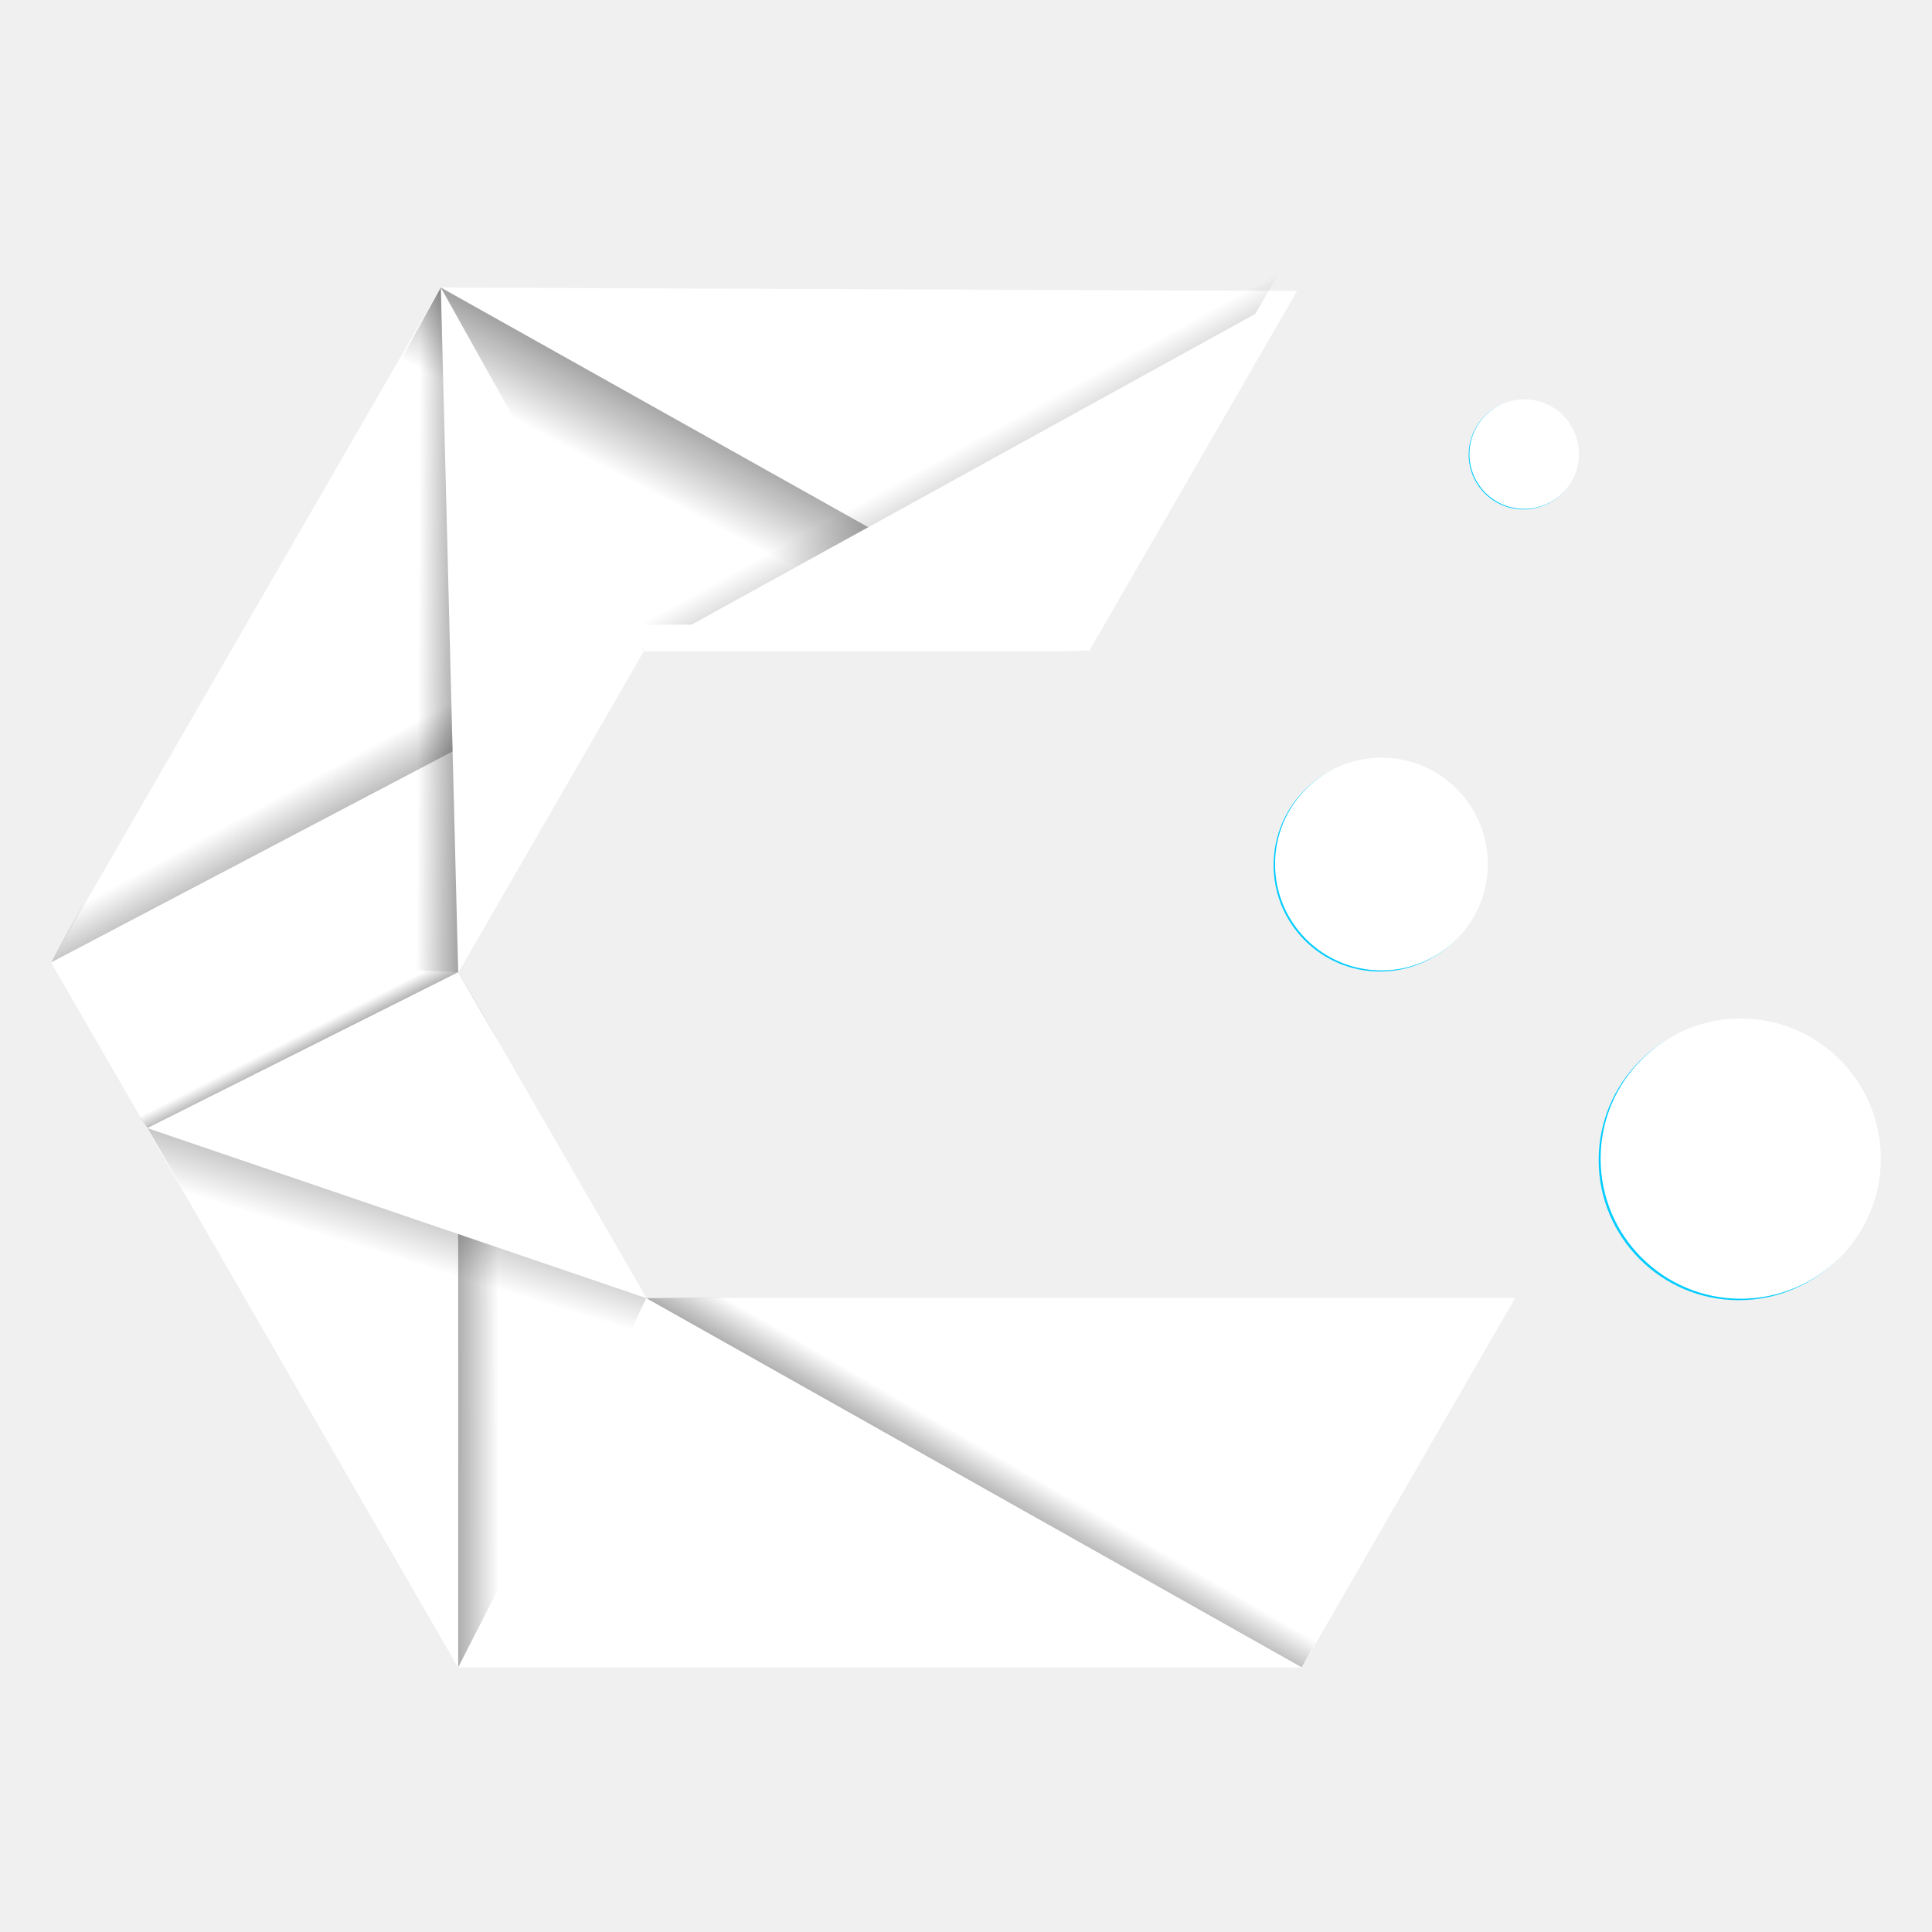
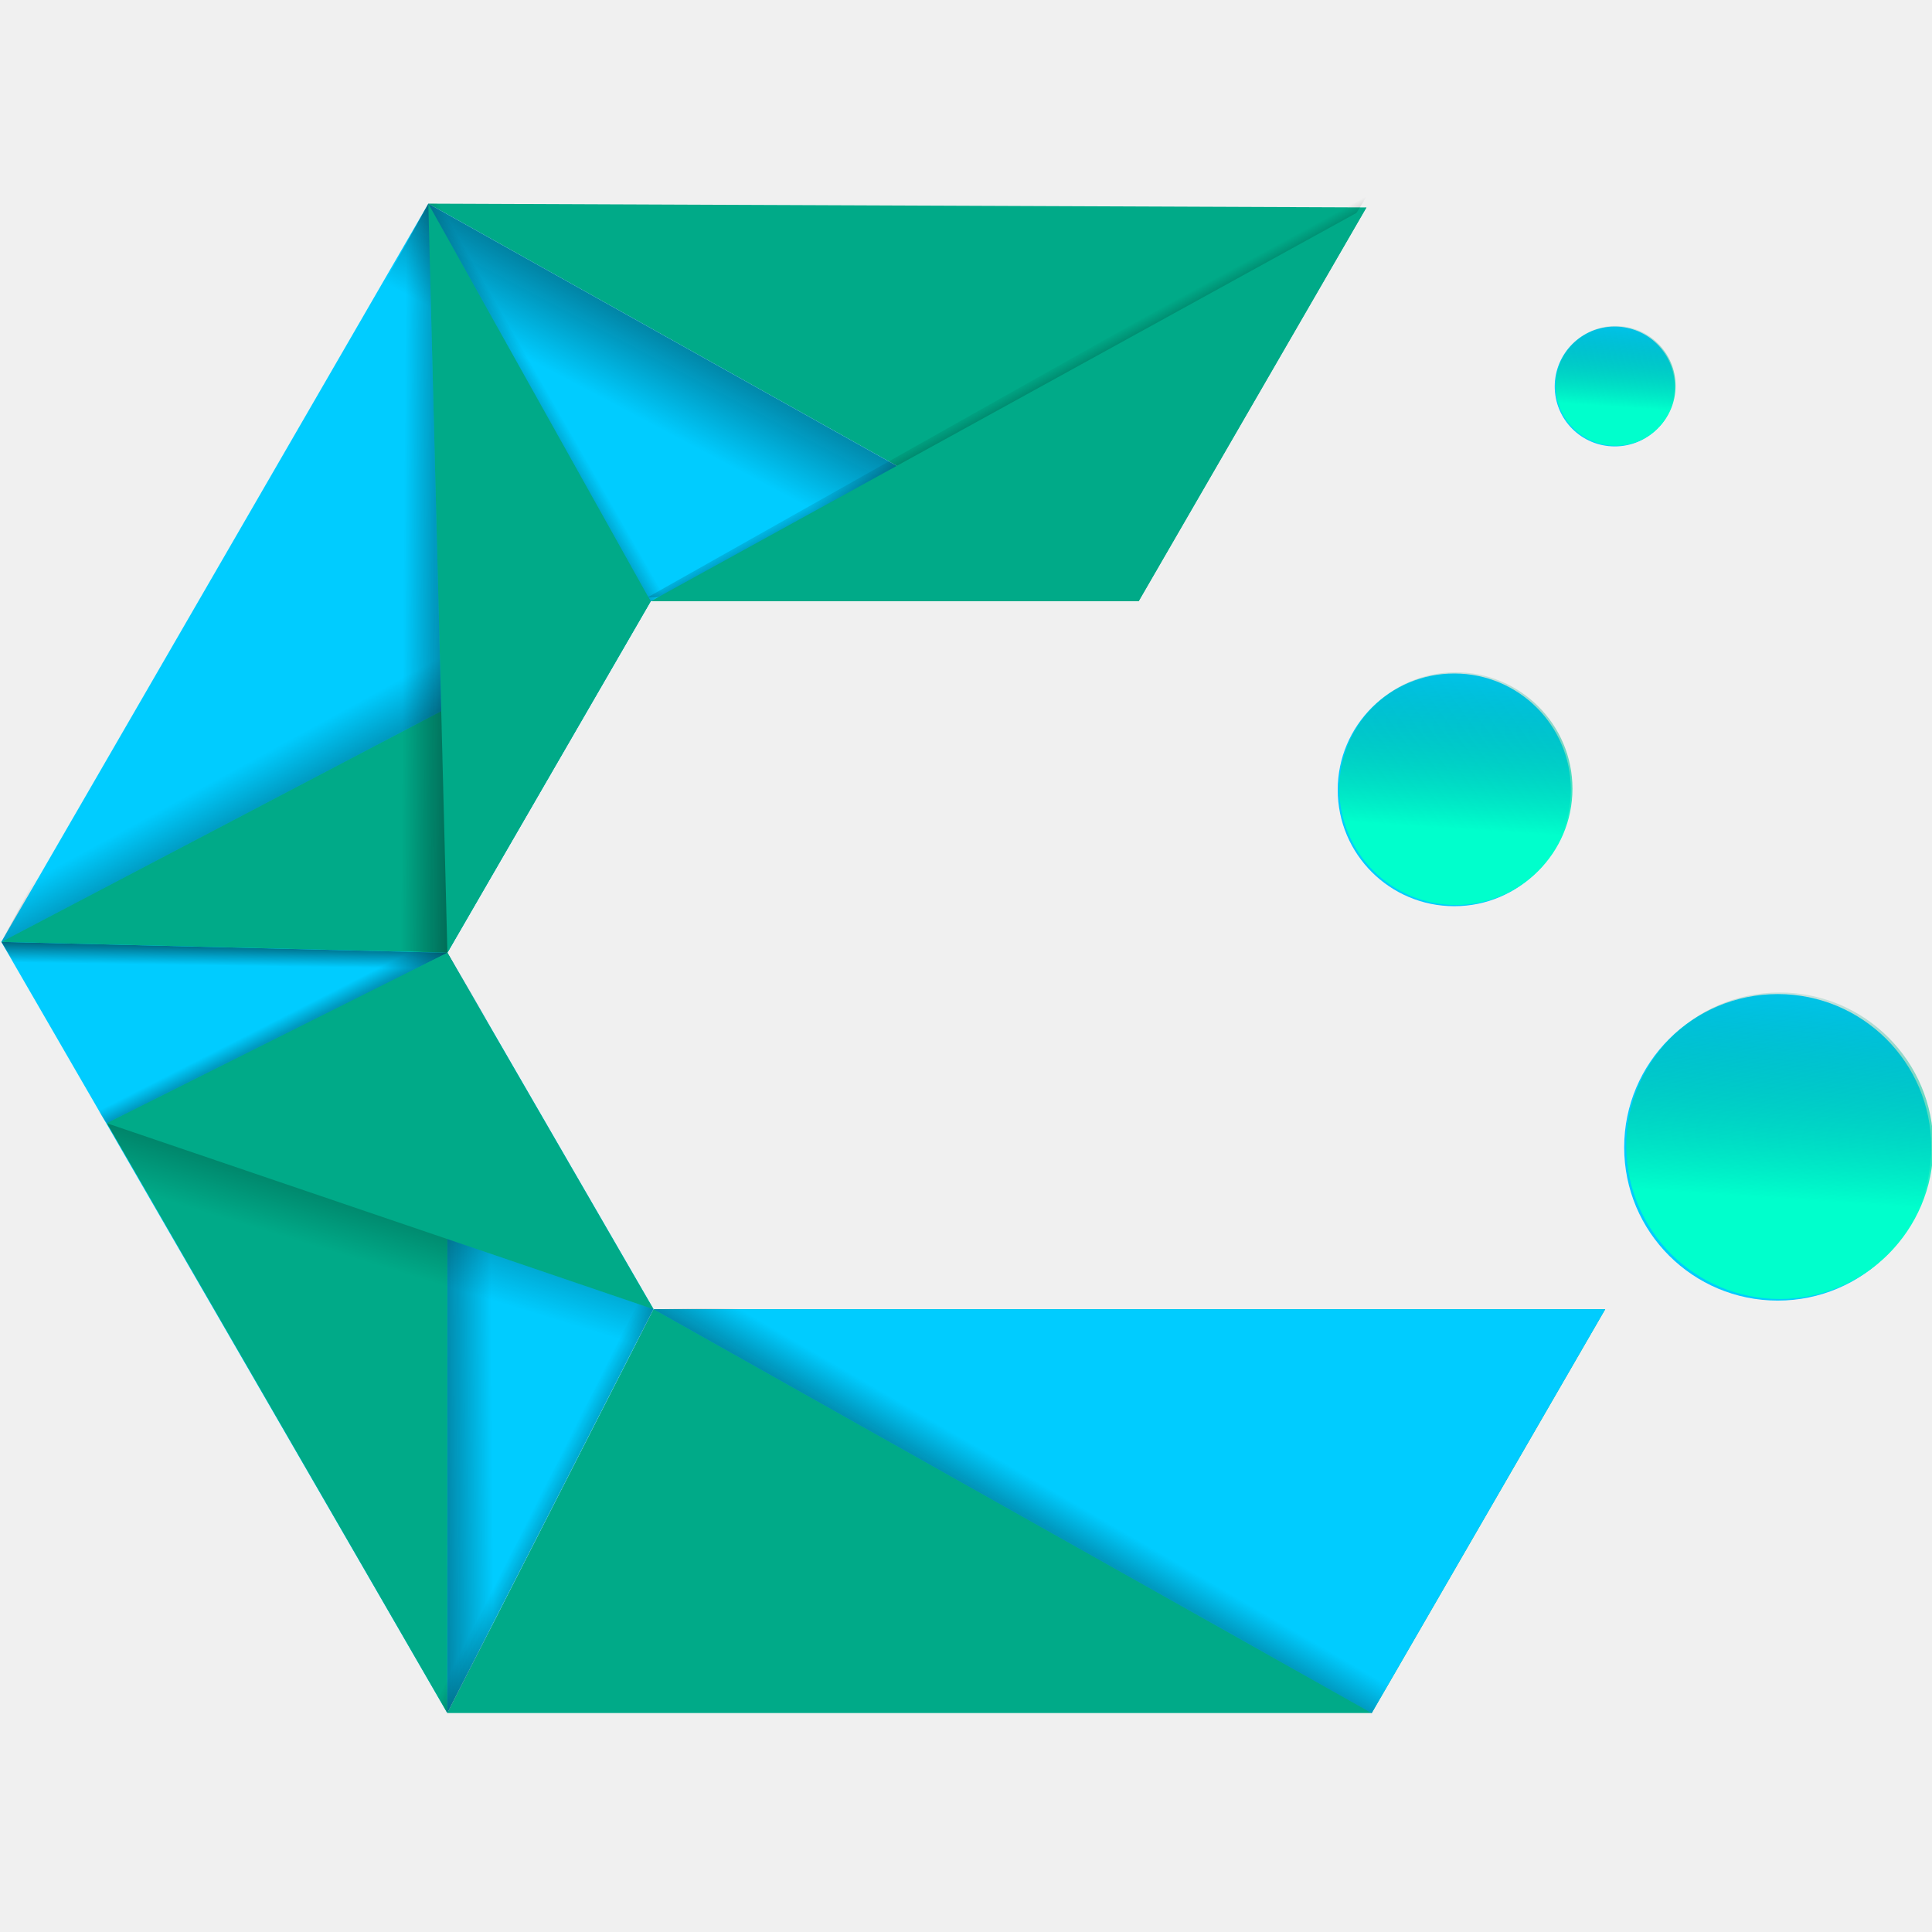
- <svg xmlns="http://www.w3.org/2000/svg" xmlns:xlink="http://www.w3.org/1999/xlink" width="64" height="64" version="1.1" viewBox="0 0 64 64" id="svg13595">
-   <defs id="defs13599">
-     <linearGradient xlink:href="#linearGradient4353" id="linearGradient5185" x1="994.809" y1="1533.278" x2="982.344" y2="1556.765" gradientUnits="userSpaceOnUse" gradientTransform="matrix(1.879836,0,0,1.879836,-1461.366,-2735.896)" />
+ <svg xmlns="http://www.w3.org/2000/svg" xmlns:xlink="http://www.w3.org/1999/xlink" id="SVGRoot" width="67.733" height="67.733" version="1.1" viewBox="0 0 17.921 17.921">
+   <defs>
+     <linearGradient id="linearGradient939" x1="237.19" x2="237.07" y1="296.2" y2="304.08" gradientTransform="matrix(.04476 0 0 .044679 -8.5923 -4.6302)" gradientUnits="userSpaceOnUse" xlink:href="#linearGradient937" />
+     <linearGradient id="linearGradient937">
+       <stop stop-color="#001313" offset="0" />
+       <stop stop-color="#001313" stop-opacity="0" offset="1" />
+     </linearGradient>
+     <linearGradient id="linearGradient5185" x1="994.81" x2="982.34" y1="1533.3" y2="1556.8" gradientTransform="matrix(.084141 0 0 .083989 -76.331 -126.67)" gradientUnits="userSpaceOnUse" xlink:href="#linearGradient4353" />
    <linearGradient id="linearGradient4353">
-       <stop style="stop-color:#020202;stop-opacity:1;" offset="0" id="stop4349" />
-       <stop style="stop-color:#020202;stop-opacity:0;" offset="1" id="stop4351" />
+       <stop stop-color="#020202" offset="0" />
+       <stop stop-color="#020202" stop-opacity="0" offset="1" />
    </linearGradient>
-     <linearGradient xlink:href="#linearGradient4353" id="linearGradient9102" x1="1031.179" y1="1597.906" x2="1018.429" y2="1574.738" gradientUnits="userSpaceOnUse" gradientTransform="matrix(1.879836,0,0,1.879836,-1475.893,-2775.73)" />
-     <linearGradient xlink:href="#linearGradient4353" id="linearGradient11890" x1="940.433" y1="1612.467" x2="930.589" y2="1594.47" gradientUnits="userSpaceOnUse" gradientTransform="matrix(1.879836,0,0,1.879836,-1461.366,-2735.896)" />
-     <linearGradient xlink:href="#linearGradient4353" id="linearGradient11670" x1="965.605" y1="1571.427" x2="951.661" y2="1571.345" gradientUnits="userSpaceOnUse" gradientTransform="matrix(1.879836,0,0,1.879836,-1461.366,-2735.896)" />
-     <linearGradient xlink:href="#linearGradient4353" id="linearGradient13770" x1="946.234" y1="1655.864" x2="961.373" y2="1655.846" gradientUnits="userSpaceOnUse" gradientTransform="matrix(1.879836,0,0,1.879836,-1461.366,-2735.896)" />
-     <linearGradient xlink:href="#linearGradient4353" id="linearGradient12421" x1="936.335" y1="1628.774" x2="933.378" y2="1622.977" gradientUnits="userSpaceOnUse" gradientTransform="matrix(1.879836,0,0,1.879836,-1461.366,-2735.896)" />
-     <linearGradient xlink:href="#linearGradient4353" id="linearGradient13391" x1="950.33" y1="1618.617" x2="941.971" y2="1645.767" gradientUnits="userSpaceOnUse" gradientTransform="matrix(1.879836,0,0,1.879836,-1461.366,-2735.896)" />
-     <linearGradient xlink:href="#linearGradient4353" id="linearGradient13599" x1="1008.201" y1="1681.329" x2="1015.731" y2="1668.374" gradientUnits="userSpaceOnUse" gradientTransform="matrix(1.879836,0,0,1.879836,-1461.366,-2735.896)" />
+     <linearGradient id="linearGradient9102" x1="1022.5" x2="1018.6" y1="1582.4" y2="1575.6" gradientTransform="matrix(.086381 0 0 .081808 -79.192 -124.97)" gradientUnits="userSpaceOnUse" xlink:href="#linearGradient4353" />
+     <linearGradient id="linearGradient11890" x1="940.43" x2="930.59" y1="1612.5" y2="1594.5" gradientTransform="matrix(.084141 0 0 .083989 -76.331 -126.67)" gradientUnits="userSpaceOnUse" xlink:href="#linearGradient4353" />
+     <linearGradient id="linearGradient11670" x1="965.6" x2="951.66" y1="1571.4" y2="1571.3" gradientTransform="matrix(.084141 0 0 .083989 -76.331 -126.67)" gradientUnits="userSpaceOnUse" xlink:href="#linearGradient4353" />
+     <linearGradient id="linearGradient13770" x1="946.23" x2="961.37" y1="1655.9" y2="1655.8" gradientTransform="matrix(.084141 0 0 .083989 -76.331 -126.67)" gradientUnits="userSpaceOnUse" xlink:href="#linearGradient4353" />
+     <linearGradient id="linearGradient2816" x1="366.15" x2="350.92" y1="427.32" y2="419.64" gradientTransform="matrix(.04476 0 0 .044679 -10.921 -4.4349)" gradientUnits="userSpaceOnUse" xlink:href="#linearGradient937" />
+     <linearGradient id="linearGradient12421" x1="936.34" x2="933.38" y1="1628.8" y2="1623" gradientTransform="matrix(.084141 0 0 .083989 -76.331 -126.67)" gradientUnits="userSpaceOnUse" xlink:href="#linearGradient4353" />
+     <linearGradient id="linearGradient13391" x1="950.33" x2="941.97" y1="1618.6" y2="1645.8" gradientTransform="matrix(.084141 0 0 .083989 -76.331 -126.67)" gradientUnits="userSpaceOnUse" xlink:href="#linearGradient4353" />
+     <linearGradient id="linearGradient13599" x1="1008.2" x2="1015.7" y1="1681.3" y2="1668.4" gradientTransform="matrix(.084141 0 0 .083989 -76.331 -126.67)" gradientUnits="userSpaceOnUse" xlink:href="#linearGradient4353" />
+     <linearGradient id="linearGradient18175" x1="1148.3" x2="1145.4" y1="1585.5" y2="1630" gradientTransform="matrix(.34992 0 0 .34992 -282.87 -491.67)" gradientUnits="userSpaceOnUse" xlink:href="#linearGradient18299" />
+     <linearGradient id="linearGradient18299">
+       <stop stop-color="#008066" stop-opacity="0" offset="0" />
+       <stop stop-color="#0fc" offset="1" />
+     </linearGradient>
+     <linearGradient id="linearGradient18632" x1="1148.3" x2="1145.4" y1="1585.5" y2="1630" gradientTransform="matrix(.26565 0 0 .26565 -211.15 -375.49)" gradientUnits="userSpaceOnUse" xlink:href="#linearGradient18299" />
+     <linearGradient id="linearGradient18659" x1="1148.3" x2="1145.4" y1="1585.5" y2="1630" gradientTransform="matrix(.13679 0 0 .13679 -53.624 -195.03)" gradientUnits="userSpaceOnUse" xlink:href="#linearGradient18299" />
+     <linearGradient id="linearGradient3254" x1="348.05" x2="361.21" y1="194.78" y2="187.24" gradientTransform="matrix(.04476 0 0 .044679 -10.921 -4.4349)" gradientUnits="userSpaceOnUse" xlink:href="#linearGradient937" />
  </defs>
-   <g id="g3823" transform="matrix(0.1458673,0,0,0.1458673,-33.93611,-11.12266)">
-     <path style="fill:#ffffff;fill-opacity:1;stroke:none;stroke-width:0.497px;stroke-linecap:butt;stroke-linejoin:miter;stroke-opacity:1" d="M 340.702,142.334 H 527.16 L 479.959,224.089 H 378.84 l -42.133,72.977 42.72,73.994 h 197.246 l -48.401,83.834 H 336.699 L 244.273,294.808 332.758,141.548 Z" id="path3295-6-2-7-3" />
-     <path style="fill:#ffffff;stroke:none;stroke-width:0.497px;stroke-linecap:butt;stroke-linejoin:miter;stroke-opacity:1;fill-opacity:1" d="m 332.758,141.548 147.201,82.541 47.202,-81.756 z" id="path6337" />
-     <path style="fill:#ffffff;stroke:none;stroke-width:0.497px;stroke-linecap:butt;stroke-linejoin:miter;stroke-opacity:1;fill-opacity:1" d="m 379.426,371.06 -42.727,83.834 h 191.572 l 48.401,-83.834 z" id="path6372" />
-     <path style="fill:#ffffff;stroke:none;stroke-width:0.497px;stroke-linecap:butt;stroke-linejoin:miter;stroke-opacity:1;fill-opacity:1" d="M 332.758,141.548 479.959,224.089 H 378.84 l -42.133,72.977 42.72,73.994 -42.727,83.834 -92.426,-160.086 88.484,-153.26" id="path6473" />
-     <path style="fill:url(#linearGradient5185);fill-opacity:1;stroke:none;stroke-width:0.497px;stroke-linecap:butt;stroke-linejoin:miter;stroke-opacity:1" d="M 479.959,224.089 332.758,141.548 321.563,161.739 433.153,223.62 Z" id="path5111" />
-     <path style="fill:url(#linearGradient9102);fill-opacity:1;stroke:none;stroke-width:0.497px;stroke-linecap:butt;stroke-linejoin:miter;stroke-opacity:1" d="m 375.855,218.121 148.321,-81.756 -47.202,81.756 z" id="path8399-8" />
-     <path style="fill:#ffffff;fill-opacity:1;stroke:none;stroke-width:0.497px;stroke-linecap:butt;stroke-linejoin:miter;stroke-opacity:1" d="M 378.84,224.089 527.16,142.334 479.959,224.089 Z" id="path8399" />
-     <path style="fill:#ffffff;stroke:none;stroke-width:0.497px;stroke-linecap:butt;stroke-linejoin:miter;stroke-opacity:1;fill-opacity:1" d="m 244.273,294.808 134.566,-70.718 -42.134,72.977 z" id="path8568" />
-     <path style="fill:url(#linearGradient11890);fill-opacity:1;stroke:none;stroke-width:0.497px;stroke-linecap:butt;stroke-linejoin:miter;stroke-opacity:1" d="m 244.273,294.808 134.566,-70.718 -9.091,-14.222 -115.971,67.227 z" id="path11882" />
-     <path style="fill:#ffffff;fill-opacity:1;stroke:none;stroke-width:0.497px;stroke-linecap:butt;stroke-linejoin:miter;stroke-opacity:1" d="m 378.84,224.089 -46.082,-82.541 3.948,155.518 z" id="path8467" />
-     <path style="fill:#ffffff;fill-opacity:1;stroke:none;stroke-width:0.497px;stroke-linecap:butt;stroke-linejoin:miter;stroke-opacity:1" d="m 379.426,371.06 148.845,83.834 48.401,-83.834 z" id="path8916" />
-     <path style="fill:url(#linearGradient11670);fill-opacity:1;stroke:none;stroke-width:0.497px;stroke-linecap:butt;stroke-linejoin:miter;stroke-opacity:1" d="m 332.758,141.548 -11.194,20.191 1.074,134.666 14.069,0.661 z" id="path11629" />
-     <path style="fill:#ffffff;fill-opacity:1;stroke:none;stroke-width:0.497px;stroke-linecap:butt;stroke-linejoin:miter;stroke-opacity:1" d="m 336.706,297.067 -70.568,35.389 70.561,122.439 z" id="path12053" />
-     <path style="fill:url(#linearGradient13770);fill-opacity:1;stroke:none;stroke-width:0.497px;stroke-linecap:butt;stroke-linejoin:miter;stroke-opacity:1" d="m 336.706,297.067 v 157.828 l 17.291,-33.744 1.335,-92.519 z" id="path13729" />
-     <path style="fill:url(#linearGradient12421);fill-opacity:1;stroke:none;stroke-width:0.497px;stroke-linecap:butt;stroke-linejoin:miter;stroke-opacity:1" d="m 266.138,332.455 70.568,-35.389 -14.069,-0.661 -61.227,29.253 z" id="path12347" />
-     <path style="fill:#ffffff;fill-opacity:1;stroke:none;stroke-width:0.497px;stroke-linecap:butt;stroke-linejoin:miter;stroke-opacity:1" d="m 266.138,332.455 113.289,38.605 -42.72,-73.994 z" id="path13027" />
-     <path style="fill:url(#linearGradient13391);fill-opacity:1;stroke:none;stroke-width:0.497px;stroke-linecap:butt;stroke-linejoin:miter;stroke-opacity:1" d="m 379.426,371.06 -113.289,-38.605 12.301,21.241 93.102,33.817 z" id="path13350" />
-     <path style="fill:url(#linearGradient13599);fill-opacity:1;stroke:none;stroke-width:0.497px;stroke-linecap:butt;stroke-linejoin:miter;stroke-opacity:1" d="m 379.426,371.06 148.844,83.834 17.839,-31.753 -95.797,-52.899 z" id="path13525" />
-     <circle style="fill:#00ccff;fill-opacity:1;stroke:none;stroke-width:0.304;stroke-opacity:1" id="path14992-9" cx="627.528" cy="339.702" r="31.819" />
-     <circle style="fill:#ffffff;fill-opacity:1;stroke:none;stroke-width:0.304;stroke-opacity:1" id="path14992-9-0" cx="627.964" cy="339.375" r="31.819" />
-     <circle style="fill:#00ccff;fill-opacity:1;stroke:none;stroke-width:0.231;stroke-opacity:1" id="path14992-9-7" cx="546.042" cy="272.724" r="24.156" />
-     <circle style="fill:#ffffff;fill-opacity:1;stroke:none;stroke-width:0.231;stroke-opacity:1" id="path14992-9-0-5" cx="546.373" cy="272.476" r="24.156" />
-     <circle style="fill:#00ccff;fill-opacity:1;stroke:none;stroke-width:0.119;stroke-opacity:1" id="path14992-9-28" cx="578.632" cy="179.5" r="12.439" />
-     <circle style="fill:#ffffff;fill-opacity:1;stroke:none;stroke-width:0.119;stroke-opacity:1" id="path14992-9-0-9" cx="578.802" cy="179.372" r="12.439" />
+   <circle cx="64.51" cy="62.02" r="87.45" opacity="0" stroke-width=".28" />
+   <path d="m4.329 1.924h8.346l-2.113 3.653h-4.526l-1.886 3.26 1.912 3.306h8.829l-2.166 3.746h-8.575l-4.137-7.152 3.961-6.848z" fill="#fff" />
+   <path d="m3.973 1.889 6.589 3.688 2.113-3.653z" fill="#0a8" />
+   <path d="m6.062 12.144-1.913 3.746h8.575l2.166-3.746z" fill="#0a8" />
+   <path d="m3.973 1.889 6.589 3.688h-4.526l-1.886 3.26 1.912 3.306-1.913 3.746-4.137-7.152 3.961-6.848" fill="#0cf" />
+   <path d="m0.013 8.737 4.137 0.101 0.116 0.198-4.123-0.083z" fill="url(#linearGradient939)" />
+   <path d="m10.562 5.577-6.589-3.688-0.501 0.902 4.995 2.765z" fill="url(#linearGradient5185)" />
+   <path d="m6.003 5.543 6.711-3.783-2.169 3.558z" fill="url(#linearGradient9102)" />
+   <path d="m6.036 5.577 6.639-3.653-2.113 3.653z" fill="#0a8" />
+   <path d="m0.013 8.737 6.023-3.16-1.886 3.26z" fill="#0a8" />
+   <path d="m0.013 8.737 6.023-3.16-0.407-0.635-5.191 3.004z" fill="url(#linearGradient11890)" />
+   <path d="m6.036 5.577-2.063-3.688 0.177 6.948z" fill="#0a8" />
+   <path d="m6.062 12.144 6.662 3.746 2.166-3.746z" fill="#0cf" />
+   <path d="m3.973 1.889-0.501 0.902 0.048 6.017 0.63 0.03z" fill="url(#linearGradient11670)" />
+   <path d="m4.15 8.838-3.159 1.581 3.158 5.471z" fill="#0a8" />
+   <path d="m4.15 8.838v7.052l0.774-1.508 0.06-4.134z" fill="url(#linearGradient13770)" />
+   <path d="m4.149 15.889-0.298-0.535 1.919-3.7 0.291 0.489z" fill="url(#linearGradient2816)" />
+   <path d="m0.991 10.419 3.159-1.581-0.63-0.03-2.74 1.307z" fill="url(#linearGradient12421)" />
+   <path d="m0.991 10.419 5.071 1.725-1.912-3.306z" fill="#0a8" />
+   <path d="m6.062 12.144-5.071-1.725 0.551 0.949 4.167 1.511z" fill="url(#linearGradient13391)" />
+   <path d="m6.062 12.144 6.662 3.746 0.798-1.419-4.288-2.364z" fill="url(#linearGradient13599)" />
+   <g transform="matrix(.14699 0 0 .14672 -.84757 -.42617)">
+     <circle cx="117.95" cy="75.441" r="9.689" fill="#0cf" />
+     <circle cx="118.08" cy="75.341" r="9.689" fill="url(#linearGradient18175)" />
  </g>
+   <g transform="matrix(.14699 0 0 .14672 -.20056 -.74963)">
+     <circle cx="93.138" cy="55.045" r="7.356" fill="#0cf" />
+     <circle cx="93.239" cy="54.969" r="7.356" fill="url(#linearGradient18632)" />
+   </g>
+   <g transform="matrix(.14699 0 0 .14672 -.17051 -.32616)">
+     <circle cx="103.06" cy="26.657" r="3.788" fill="#0cf" />
+     <circle cx="103.11" cy="26.618" r="3.788" fill="url(#linearGradient18659)" />
+   </g>
+   <path d="m6.036 5.577-2.063-3.688 0.525-0.007 1.939 3.446z" fill="url(#linearGradient3254)" />
</svg>
